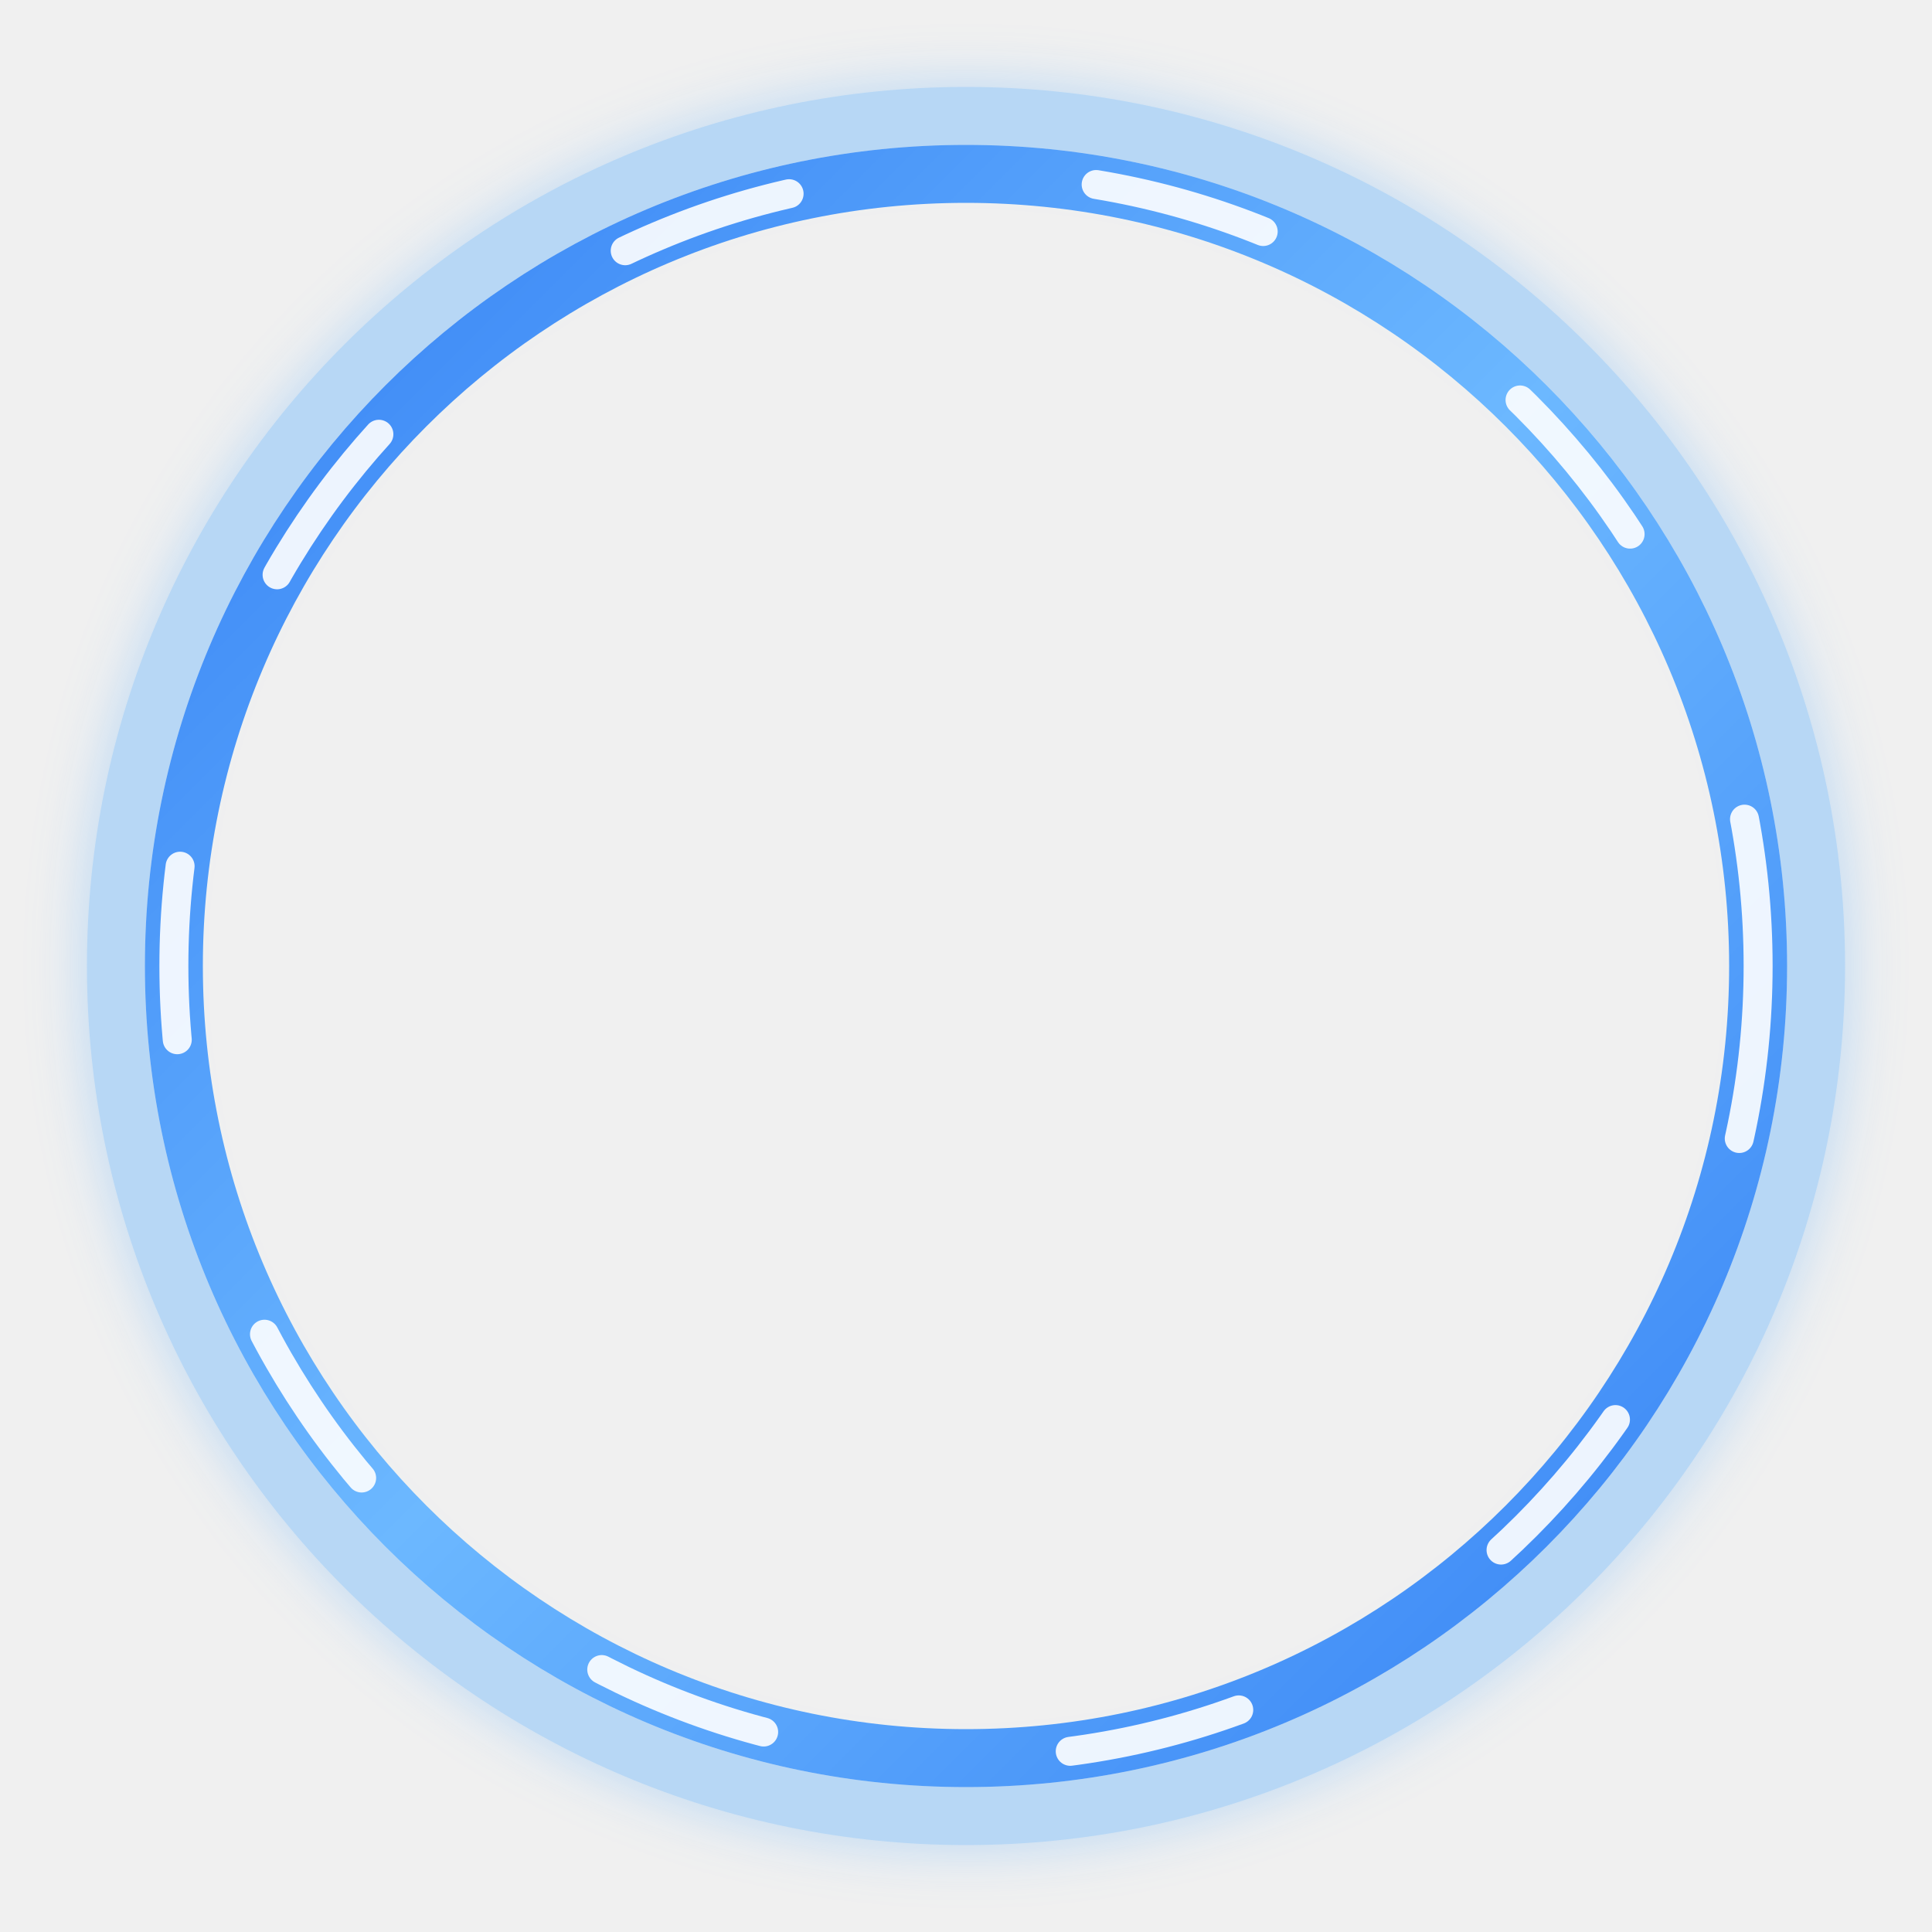
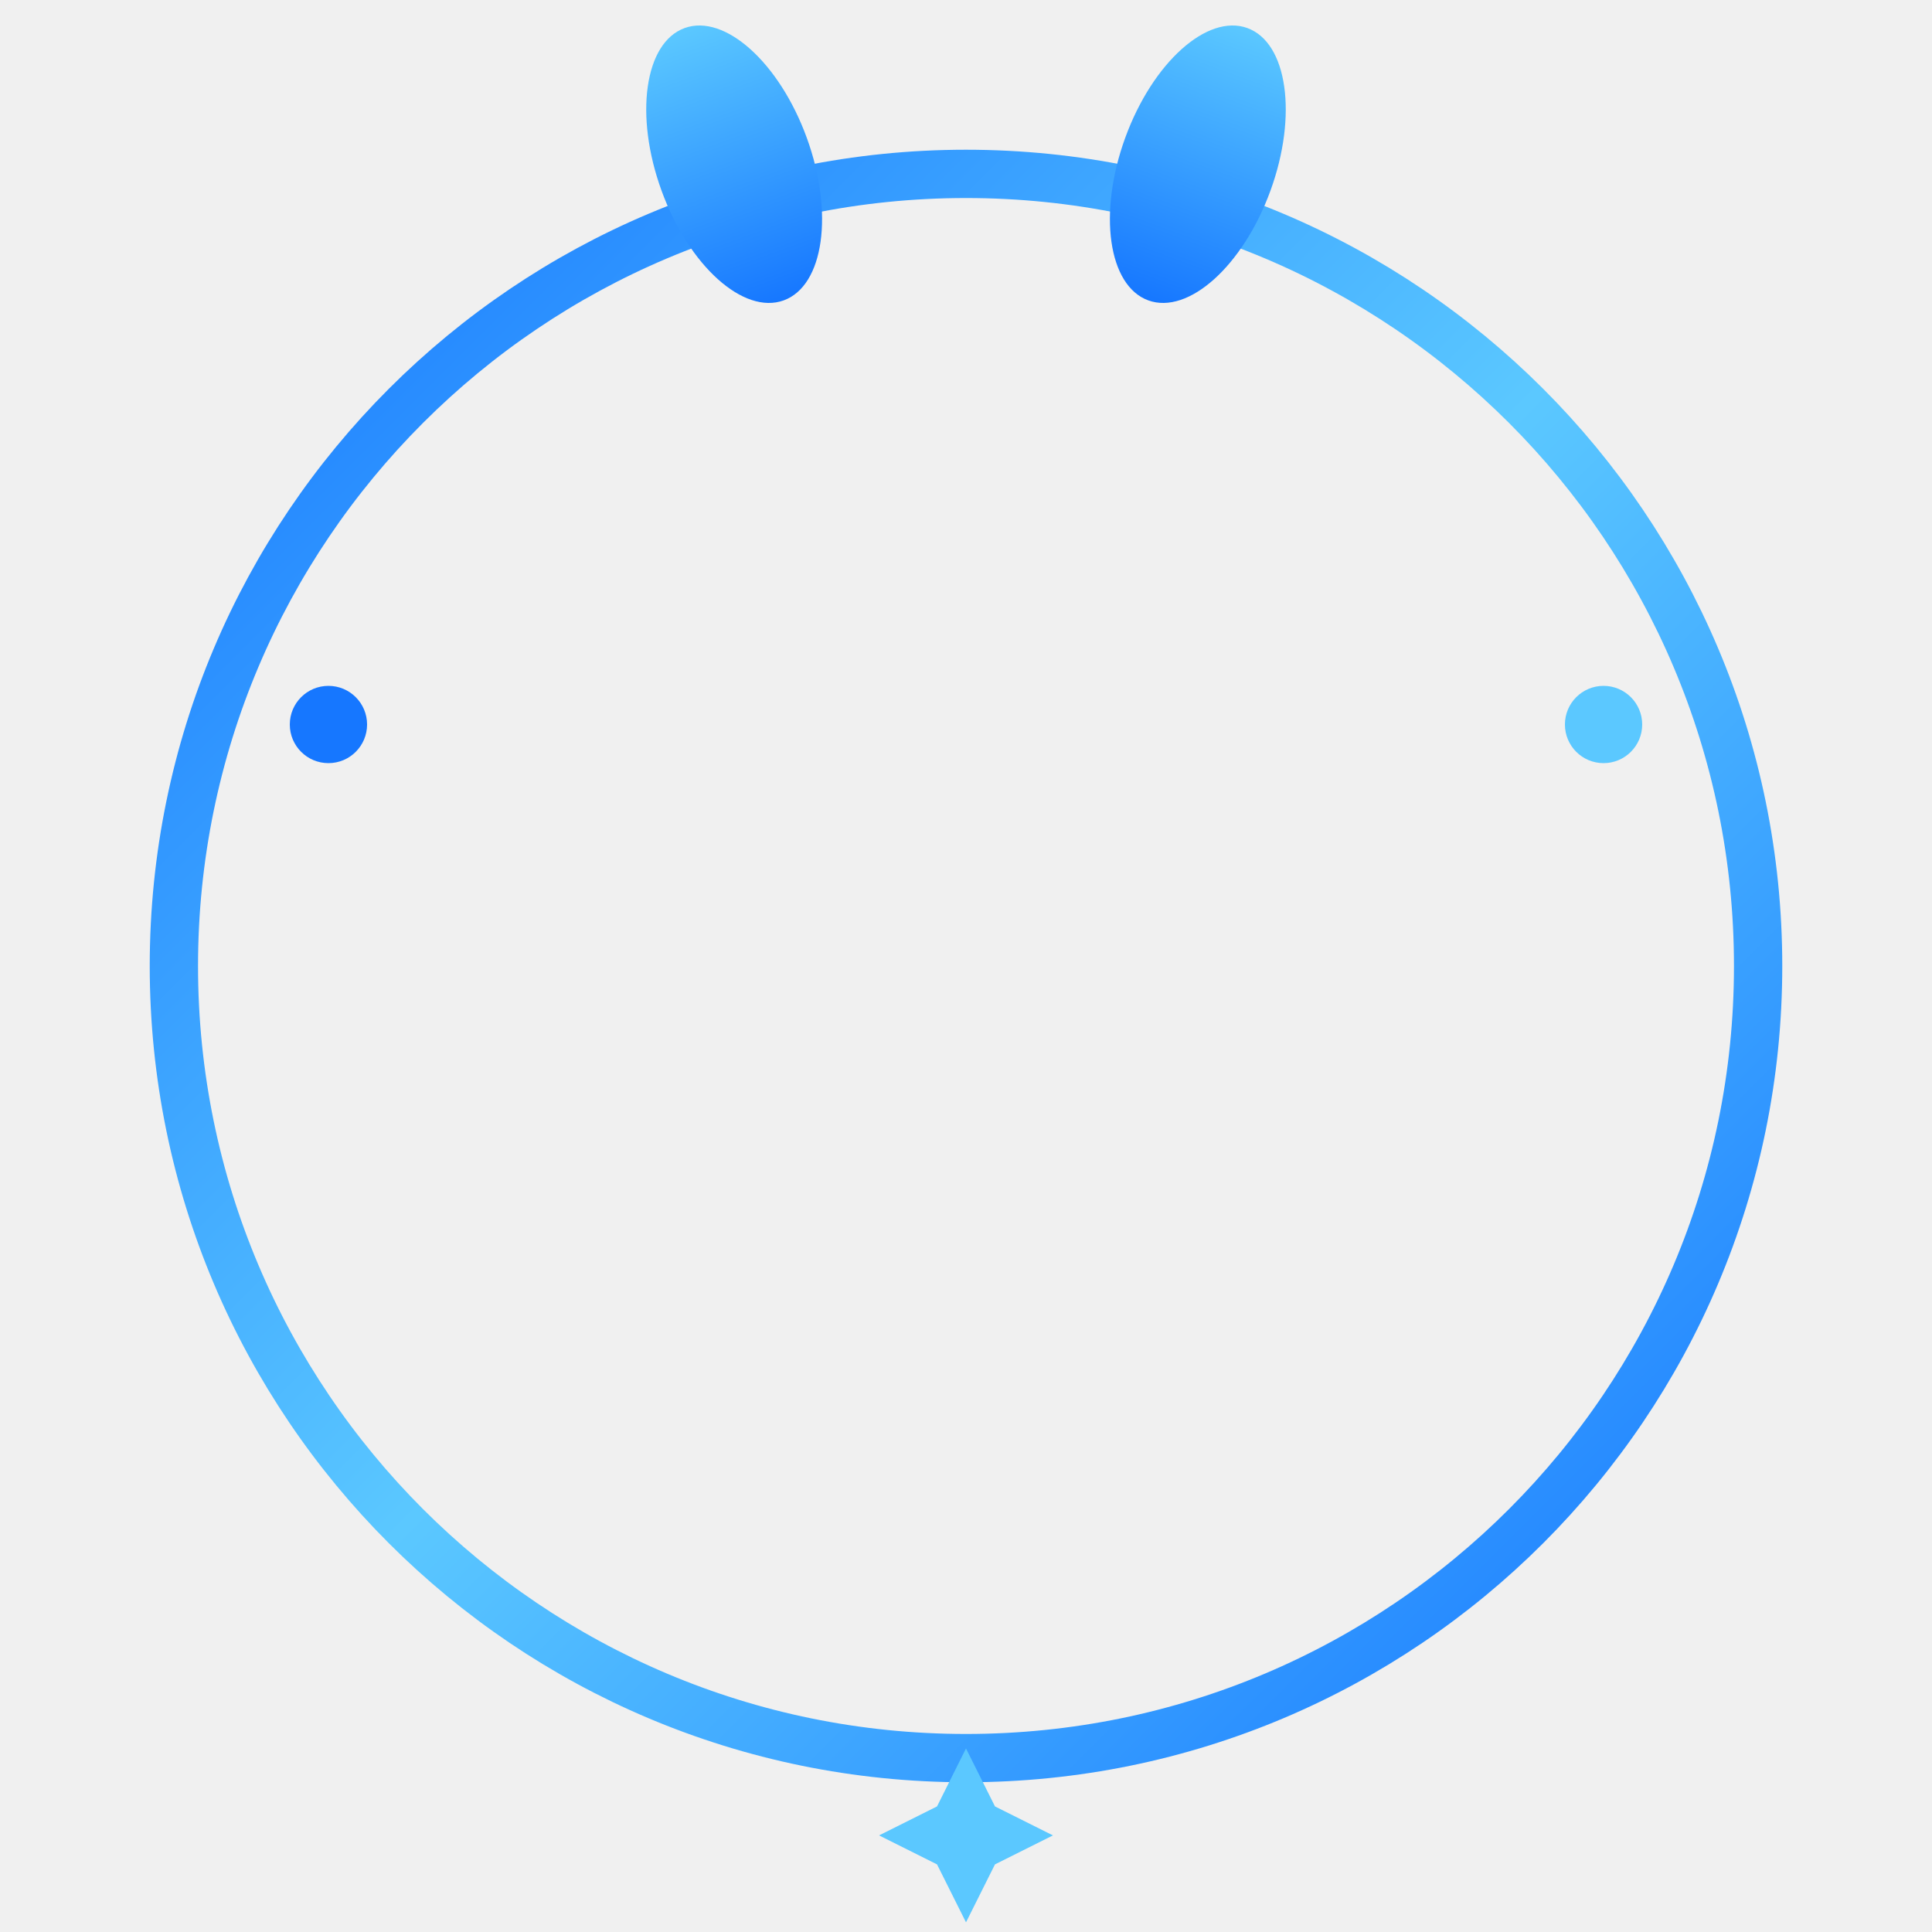
<svg xmlns="http://www.w3.org/2000/svg" width="200" height="200" viewBox="0 0 200 200">
  <defs>
-     <linearGradient id="frameGradient" x1="0" y1="0" x2="200" y2="200" gradientUnits="userSpaceOnUse">
-       <stop offset="0%" stop-color="#2874F2" />
-       <stop offset="50%" stop-color="#6CB8FF" />
-       <stop offset="100%" stop-color="#2874F2" />
+     <linearGradient id="rabbitFrameGradient" x1="20" y1="20" x2="180" y2="180" gradientUnits="userSpaceOnUse">
+       <stop offset="0%" stop-color="#1677FF" />
+       <stop offset="50%" stop-color="#5BC8FF" />
+       <stop offset="100%" stop-color="#1677FF" />
    </linearGradient>
-     <filter id="glow" x="-50%" y="-50%" width="200%" height="200%">
-       <feGaussianBlur stdDeviation="3" result="blur" />
-       <feMerge>
-         <feMergeNode in="blur" />
-         <feMergeNode in="SourceGraphic" />
-       </feMerge>
-     </filter>
+     <linearGradient id="earGradient" x1="0" y1="0" x2="0" y2="1">
+       <stop offset="0%" stop-color="#5BC8FF" />
+       <stop offset="100%" stop-color="#1677FF" />
+     </linearGradient>
  </defs>
-   <circle cx="100" cy="100" r="88" fill="none" stroke="#4DA8FF" stroke-width="6" opacity="0.35" filter="url(#glow)">
-     <animate attributeName="opacity" values="0.2;0.5;0.2" dur="2s" repeatCount="indefinite" />
+   <circle cx="100" cy="100" r="82" fill="none" stroke="url(#rabbitFrameGradient)" stroke-width="5" />
+   <ellipse cx="76" cy="17" rx="8" ry="15" fill="url(#earGradient)" transform="rotate(-20 76 17)">
+     <animateTransform attributeName="transform" type="rotate" values="-20 76 17;-10 76 17;-20 76 17" dur="1.5s" repeatCount="indefinite" />
+   </ellipse>
+   <ellipse cx="124" cy="17" rx="8" ry="15" fill="url(#earGradient)" transform="rotate(20 124 17)">
+     <animateTransform attributeName="transform" type="rotate" values="20 124 17;10 124 17;20 124 17" dur="1.5s" repeatCount="indefinite" />
+   </ellipse>
+   <circle cx="34" cy="75" r="4" fill="#1677FF">
+     <animate attributeName="r" values="4;6;4" dur="1.4s" repeatCount="indefinite" />
  </circle>
-   <circle cx="100" cy="100" r="82" fill="none" stroke="url(#frameGradient)" stroke-width="6" />
-   <g>
-     <circle cx="100" cy="100" r="82" fill="none" stroke="#FFFFFF" stroke-width="3" stroke-linecap="round" stroke-dasharray="18 32" opacity="0.9" />
-     <animateTransform attributeName="transform" type="rotate" from="0 100 100" to="360 100 100" dur="15s" repeatCount="indefinite" />
-   </g>
+   <circle cx="166" cy="75" r="4" fill="#5BC8FF">
+     <animate attributeName="r" values="4;6;4" dur="1.7s" repeatCount="indefinite" />
+   </circle>
+   <path d="       M 100 181       L 103 187       L 109 190       L 103 193       L 100 199       L 97 193       L 91 190       L 97 187       Z     " fill="#5BC8FF">
+     <animate attributeName="opacity" values="0.4;1;0.4" dur="1.8s" repeatCount="indefinite" />
+   </path>
</svg>
